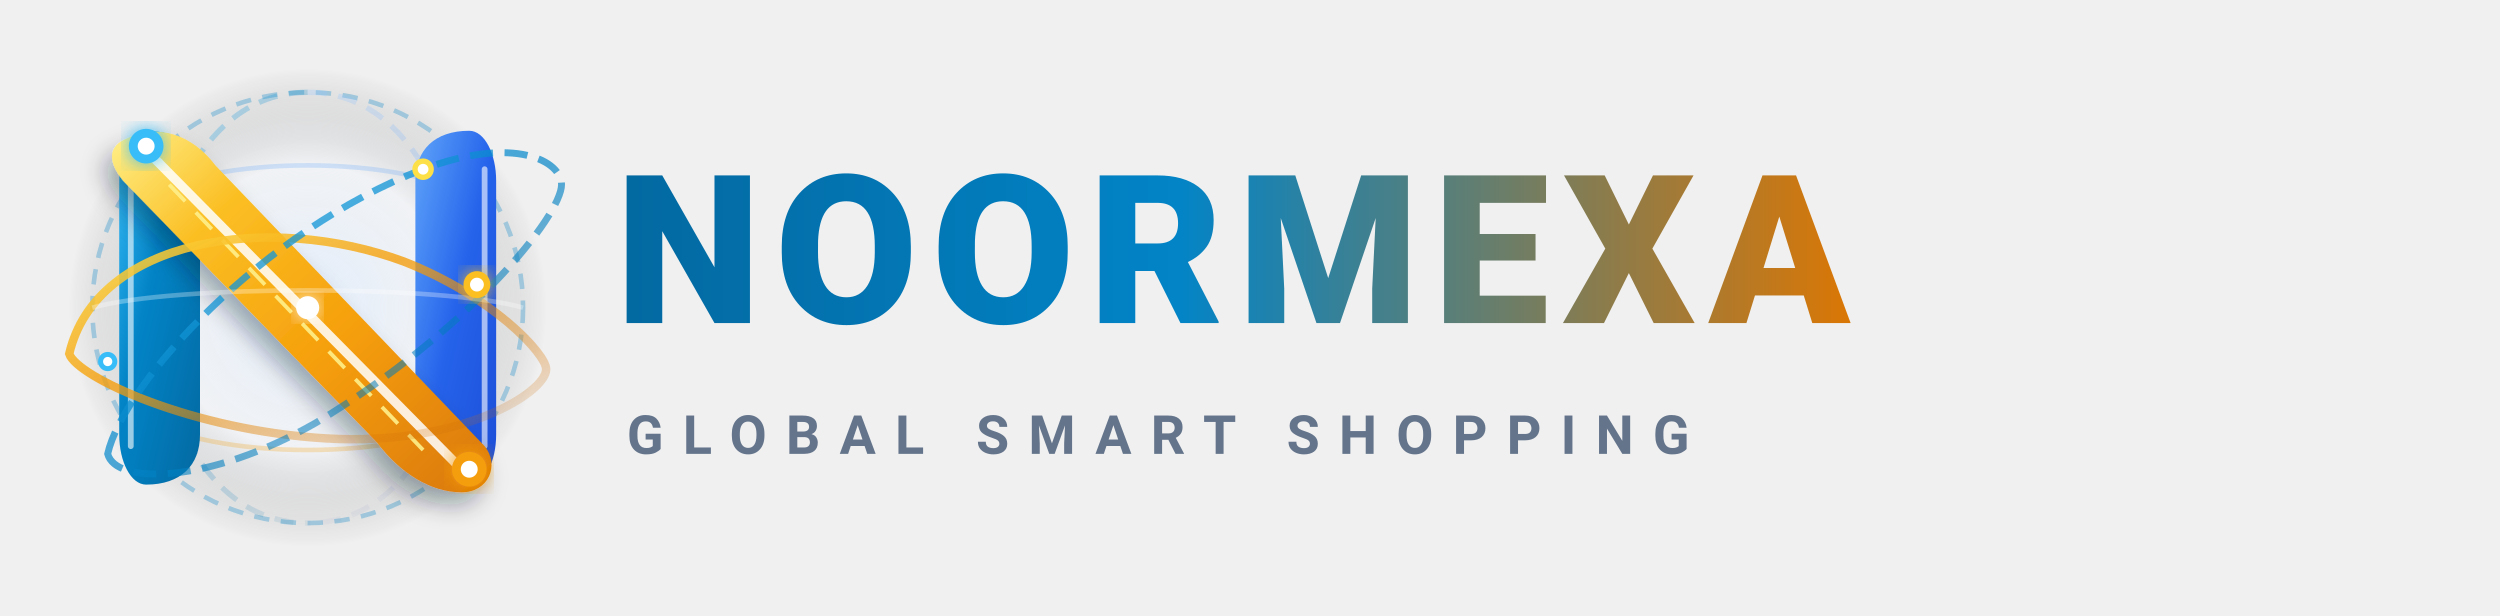
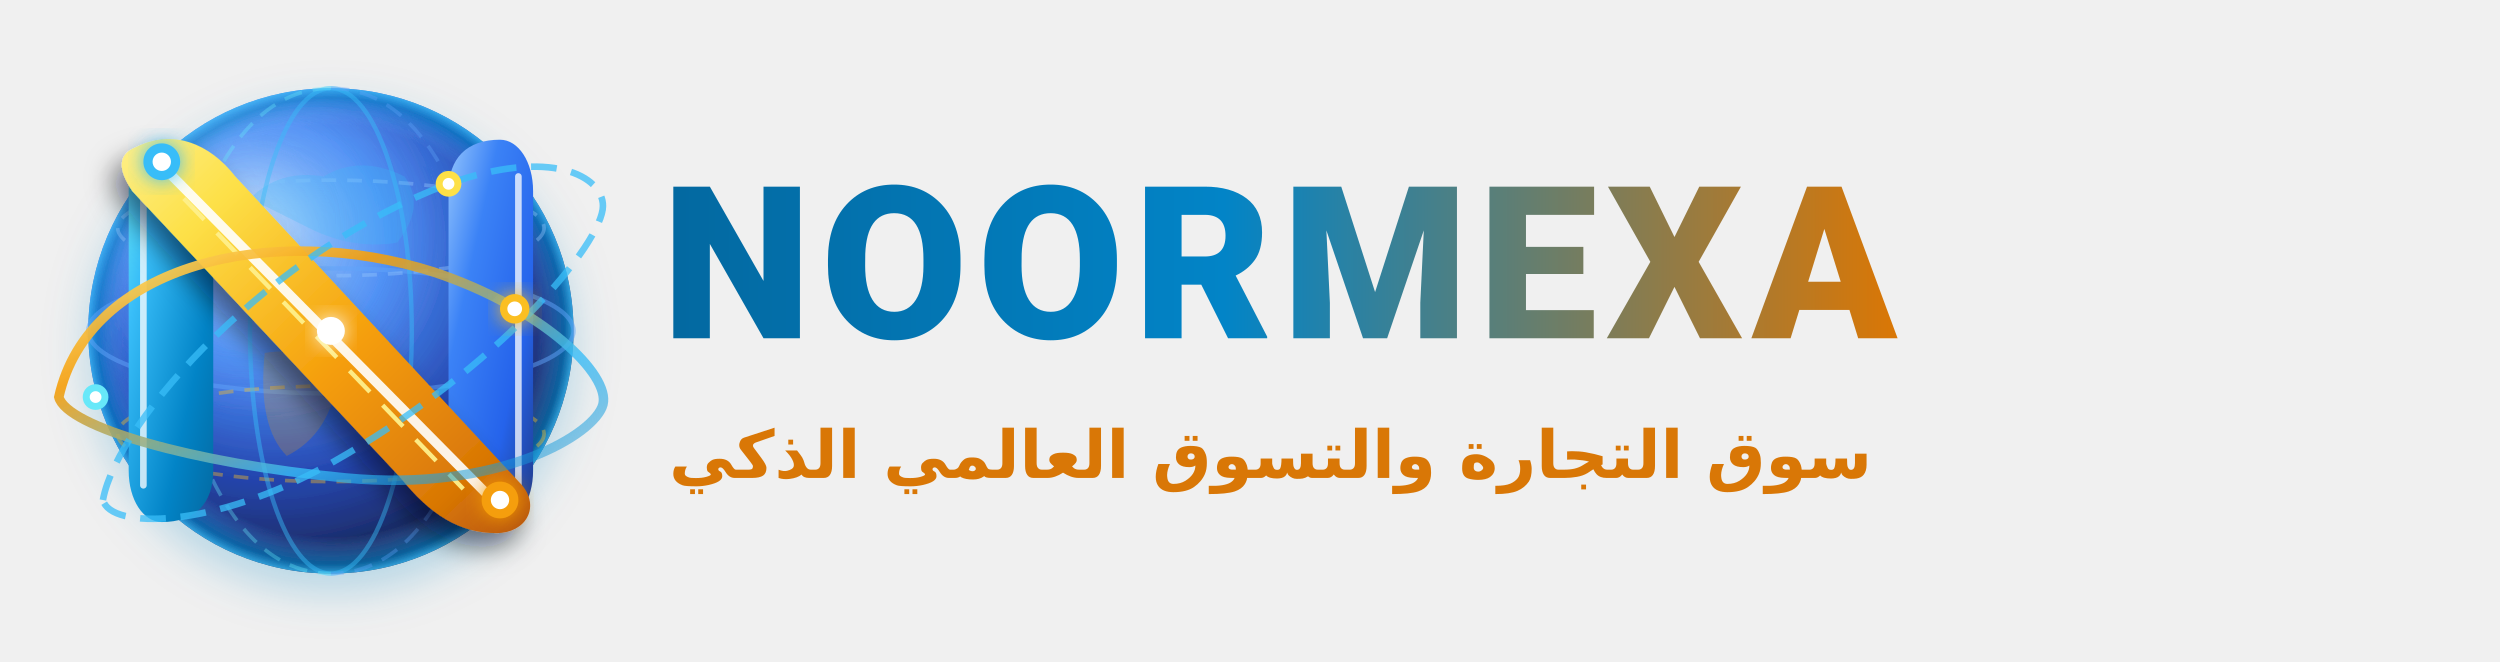
- <svg xmlns="http://www.w3.org/2000/svg" viewBox="0 0 650 160" width="100%" height="100%" fill="none">
+ <svg xmlns="http://www.w3.org/2000/svg" viewBox="0 0 680 180" width="100%" height="100%" fill="none">
  <defs>
-     <radialGradient id="globe_core_glow" cx="50%" cy="50%" r="50%">
-       <stop offset="0%" stop-color="#DBEAFE" stop-opacity="0.75" />
-       <stop offset="60%" stop-color="#EFF6FF" stop-opacity="0.3" />
-       <stop offset="100%" stop-color="#000000" stop-opacity="0" />
+     <radialGradient id="lg_globe_sphere" cx="38%" cy="32%" r="68%">
+       <stop offset="0%" stop-color="#93C5FD" stop-opacity="0.9" />
+       <stop offset="35%" stop-color="#3B82F6" stop-opacity="0.85" />
+       <stop offset="70%" stop-color="#1E40AF" stop-opacity="0.95" />
+       <stop offset="100%" stop-color="#172554" stop-opacity="1" />
    </radialGradient>
-     <linearGradient id="n_left_grad" x1="0%" y1="0%" x2="100%" y2="100%">
-       <stop offset="0%" stop-color="#38BDF8" />
-       <stop offset="40%" stop-color="#0284C7" />
+     <radialGradient id="lg_globe_rim" cx="50%" cy="50%" r="50%">
+       <stop offset="85%" stop-color="#60A5FA" stop-opacity="0" />
+       <stop offset="96%" stop-color="#0284C7" stop-opacity="0.6" />
+       <stop offset="100%" stop-color="#38BDF8" stop-opacity="0.8" />
+     </radialGradient>
+     <radialGradient id="lg_sun_highlight" cx="32%" cy="28%" r="42%">
+       <stop offset="0%" stop-color="#FFFFFF" stop-opacity="0.6" />
+       <stop offset="45%" stop-color="#93C5FD" stop-opacity="0.2" />
+       <stop offset="100%" stop-color="#3B82F6" stop-opacity="0" />
+     </radialGradient>
+     <linearGradient id="lg_n_left_grad" x1="0%" y1="0%" x2="100%" y2="100%">
+       <stop offset="0%" stop-color="#67E8F9" />
+       <stop offset="25%" stop-color="#38BDF8" />
+       <stop offset="70%" stop-color="#0284C7" />
      <stop offset="100%" stop-color="#0369A1" />
    </linearGradient>
-     <linearGradient id="n_diagonal_grad" x1="0%" y1="0%" x2="100%" y2="100%">
+     <linearGradient id="lg_n_diagonal_grad" x1="0%" y1="0%" x2="100%" y2="100%">
      <stop offset="0%" stop-color="#FEF08A" />
-       <stop offset="25%" stop-color="#FBBF24" />
-       <stop offset="60%" stop-color="#F59E0B" />
-       <stop offset="100%" stop-color="#D97706" />
+       <stop offset="20%" stop-color="#FDE047" />
+       <stop offset="55%" stop-color="#F59E0B" />
+       <stop offset="85%" stop-color="#D97706" />
+       <stop offset="100%" stop-color="#B45309" />
    </linearGradient>
-     <linearGradient id="n_right_grad" x1="0%" y1="0%" x2="100%" y2="100%">
-       <stop offset="0%" stop-color="#60A5FA" />
-       <stop offset="50%" stop-color="#2563EB" />
-       <stop offset="100%" stop-color="#1D4ED8" />
+     <linearGradient id="lg_n_right_grad" x1="0%" y1="0%" x2="100%" y2="100%">
+       <stop offset="0%" stop-color="#93C5FD" />
+       <stop offset="30%" stop-color="#3B82F6" />
+       <stop offset="70%" stop-color="#2563EB" />
+       <stop offset="100%" stop-color="#1E3A8A" />
    </linearGradient>
-     <linearGradient id="orbit_gold" x1="0%" y1="0%" x2="100%" y2="100%">
-       <stop offset="0%" stop-color="#FDE047" stop-opacity="0.9" />
-       <stop offset="40%" stop-color="#F59E0B" stop-opacity="0.8" />
-       <stop offset="80%" stop-color="#D97706" stop-opacity="0.3" />
-       <stop offset="100%" stop-color="#B45309" stop-opacity="0" />
+     <linearGradient id="lg_orbit_ring_grad" x1="0%" y1="0%" x2="100%" y2="100%">
+       <stop offset="0%" stop-color="#FEF08A" stop-opacity="0.95" />
+       <stop offset="30%" stop-color="#F59E0B" stop-opacity="0.9" />
+       <stop offset="70%" stop-color="#38BDF8" stop-opacity="0.8" />
+       <stop offset="100%" stop-color="#0284C7" stop-opacity="0.3" />
    </linearGradient>
-     <linearGradient id="orbit_cyan" x1="0%" y1="0%" x2="100%" y2="100%">
-       <stop offset="0%" stop-color="#38BDF8" stop-opacity="0.9" />
-       <stop offset="50%" stop-color="#0284C7" stop-opacity="0.7" />
-       <stop offset="100%" stop-color="#0369A1" stop-opacity="0.2" />
-     </linearGradient>
-     <linearGradient id="orbit_meridian" x1="0%" y1="0%" x2="0%" y2="100%">
-       <stop offset="0%" stop-color="#93C5FD" stop-opacity="0.8" />
-       <stop offset="50%" stop-color="#3B82F6" stop-opacity="0.5" />
-       <stop offset="100%" stop-color="#1E40AF" stop-opacity="0.1" />
-     </linearGradient>
-     <linearGradient id="brand_text_grad" x1="0%" y1="0%" x2="100%" y2="0%">
+     <linearGradient id="lg_brand_text_grad" x1="0%" y1="0%" x2="100%" y2="0%">
      <stop offset="0%" stop-color="#0369A1" />
      <stop offset="45%" stop-color="#0284C7" />
      <stop offset="100%" stop-color="#D97706" />
    </linearGradient>
-     <filter id="node_glow" x="-20%" y="-20%" width="140%" height="140%">
-       <feGaussianBlur stdDeviation="2.5" result="blur" />
+     <filter id="lg_node_glow" x="-40%" y="-40%" width="180%" height="180%">
+       <feGaussianBlur stdDeviation="2.8" result="blur" />
      <feComposite in="SourceGraphic" in2="blur" operator="over" />
    </filter>
-     <filter id="ribbon_shadow" x="-30%" y="-30%" width="160%" height="160%">
-       <feDropShadow dx="-2" dy="3.5" stdDeviation="3" flood-color="#0F172A" flood-opacity="0.35" />
+     <filter id="lg_ribbon_shadow" x="-40%" y="-40%" width="180%" height="180%">
+       <feDropShadow dx="-2.5" dy="4" stdDeviation="3.5" flood-color="#020617" flood-opacity="0.5" />
+     </filter>
+     <filter id="lg_globe_shadow" x="-20%" y="-20%" width="140%" height="140%">
+       <feDropShadow dx="0" dy="5" stdDeviation="6" flood-color="#0284C7" flood-opacity="0.25" />
    </filter>
  </defs>
-   <g id="noormexa-emblem-group">
-     <circle cx="80" cy="80" r="62" fill="url(#globe_core_glow)" />
-     <circle cx="80" cy="80" r="56" stroke="#0284C7" stroke-width="1.2" stroke-dasharray="4 3" stroke-opacity="0.3" />
-     <path d="M 80,24 C 44,24 38,80 38,80 C 38,80 44,136 80,136" stroke="url(#orbit_cyan)" stroke-width="1.4" stroke-opacity="0.35" stroke-dasharray="5 3" fill="none" />
-     <path d="M 80,24 C 116,24 122,80 122,80 C 122,80 116,136 80,136" stroke="url(#orbit_meridian)" stroke-width="1.4" stroke-opacity="0.35" stroke-dasharray="5 3" fill="none" />
-     <path d="M 36,52 C 55,40 105,40 124,52" stroke="#60A5FA" stroke-width="1.2" stroke-opacity="0.25" fill="none" />
-     <path d="M 36,108 C 55,120 105,120 124,108" stroke="#F59E0B" stroke-width="1.2" stroke-opacity="0.25" fill="none" />
-     <path d="M 38,34           C 47,34 52,39 52,47           L 52,113           C 52,121 47,126 38,126           C 34,126 31,120 31,113           L 31,47           C 31,40 34,34 38,34 Z" fill="url(#n_left_grad)" />
-     <path d="M 34,44 L 34,116" stroke="#FFFFFF" stroke-width="1.5" stroke-linecap="round" stroke-opacity="0.6" fill="none" />
-     <path d="M 122,34           C 126,34 129,40 129,47           L 129,113           C 129,120 126,126 122,126           C 113,126 108,121 108,113           L 108,47           C 108,39 113,34 122,34 Z" fill="url(#n_right_grad)" />
-     <path d="M 126,44 L 126,116" stroke="#FFFFFF" stroke-width="1.5" stroke-linecap="round" stroke-opacity="0.6" fill="none" />
-     <path d="M 33,36           C 41,32 50,35 56,43           L 126,116           C 130,121 127,128 120,128           C 112,128 104,123 98,115           L 32,47           C 28,42 28,38 33,36 Z" fill="url(#n_diagonal_grad)" filter="url(#ribbon_shadow)" />
-     <path d="M 37,38 L 121,123" stroke="#FFFFFF" stroke-width="2.4" stroke-linecap="round" stroke-opacity="0.85" fill="none" />
-     <path d="M 44,48 L 110,117" stroke="#FEF08A" stroke-width="1" stroke-dasharray="6 4" stroke-opacity="0.9" fill="none" />
-     <path d="M 18,92           C 25,62 70,55 105,68           C 128,77 142,92 142,96           C 142,102 120,116 85,114           C 50,112 20,98 18,92 Z" stroke="url(#orbit_gold)" stroke-width="2.2" fill="none" />
-     <path d="M 28,118           C 32,100 68,60 110,44           C 134,35 146,42 146,48           C 146,56 122,86 82,110           C 54,126 30,126 28,118 Z" stroke="url(#orbit_cyan)" stroke-width="1.8" stroke-dasharray="6 3" fill="none" />
-     <path d="M 24,80 C 45,74 115,74 136,80" stroke="#FFFFFF" stroke-width="1.2" stroke-opacity="0.3" fill="none" />
-     <circle cx="38" cy="38" r="4.5" fill="#38BDF8" filter="url(#node_glow)" />
-     <circle cx="38" cy="38" r="2.2" fill="#FFFFFF" />
-     <circle cx="124" cy="74" r="3.5" fill="#FBBF24" filter="url(#node_glow)" />
-     <circle cx="124" cy="74" r="1.8" fill="#FFFFFF" />
-     <circle cx="122" cy="122" r="4.5" fill="#F59E0B" filter="url(#node_glow)" />
-     <circle cx="122" cy="122" r="2.2" fill="#FFFFFF" />
-     <circle cx="28" cy="94" r="2.5" fill="#38BDF8" />
-     <circle cx="28" cy="94" r="1.2" fill="#FFFFFF" />
-     <circle cx="110" cy="44" r="2.8" fill="#FDE047" />
-     <circle cx="110" cy="44" r="1.4" fill="#FFFFFF" />
-     <circle cx="80" cy="80" r="3" fill="#FFFFFF" filter="url(#node_glow)" />
+   <g id="noormexa-3d-globe-emblem" transform="translate(0, 0)">
+     <g filter="url(#lg_globe_shadow)">
+       <circle cx="90" cy="90" r="66" fill="url(#lg_globe_sphere)" />
+       <circle cx="90" cy="90" r="66" fill="url(#lg_globe_rim)" />
+       <circle cx="90" cy="90" r="66" fill="url(#lg_sun_highlight)" />
+     </g>
+     <ellipse cx="90" cy="90" rx="66" ry="17" stroke="#60A5FA" stroke-width="1.2" stroke-opacity="0.5" fill="none" />
+     <ellipse cx="90" cy="62" rx="58" ry="13" stroke="#93C5FD" stroke-width="1" stroke-dasharray="4 3" stroke-opacity="0.4" fill="none" />
+     <ellipse cx="90" cy="118" rx="58" ry="13" stroke="#FBBF24" stroke-width="1" stroke-dasharray="4 3" stroke-opacity="0.4" fill="none" />
+     <ellipse cx="90" cy="90" rx="22" ry="66" stroke="#38BDF8" stroke-width="1.2" stroke-opacity="0.45" fill="none" />
+     <path d="M 90,24 C 54,24 46,90 46,90 C 46,90 54,156 90,156" stroke="#67E8F9" stroke-width="1" stroke-dasharray="5 3" stroke-opacity="0.35" fill="none" />
+     <path d="M 90,24 C 126,24 134,90 134,90 C 134,90 126,156 90,156" stroke="#60A5FA" stroke-width="1" stroke-dasharray="5 3" stroke-opacity="0.35" fill="none" />
+     <path d="M 68,54 Q 76,46 88,48 Q 98,42 110,48 Q 116,56 108,66 Q 96,68 84,62 Z" fill="#38BDF8" fill-opacity="0.25" />
+     <path d="M 72,96 Q 84,94 92,102 Q 90,118 78,124 Q 70,116 72,96 Z" fill="#F59E0B" fill-opacity="0.22" />
+     <path d="M 44,38           C 53,38 58,43 58,52           L 58,128           C 58,137 53,142 44,142           C 39,142 35,136 35,128           L 35,52           C 35,44 39,38 44,38 Z" fill="url(#lg_n_left_grad)" />
+     <path d="M 39,48 L 39,132" stroke="#FFFFFF" stroke-width="1.8" stroke-linecap="round" stroke-opacity="0.75" fill="none" />
+     <path d="M 136,38           C 141,38 145,44 145,52           L 145,128           C 145,136 141,142 136,142           C 127,142 122,137 122,128           L 122,52           C 122,43 127,38 136,38 Z" fill="url(#lg_n_right_grad)" />
+     <path d="M 141,48 L 141,132" stroke="#FFFFFF" stroke-width="1.8" stroke-linecap="round" stroke-opacity="0.75" fill="none" />
+     <path d="M 37,40           C 47,35 57,39 64,48           L 142,132           C 147,138 143,145 135,145           C 125,145 117,140 109,130           L 36,52           C 32,46 32,42 37,40 Z" fill="url(#lg_n_diagonal_grad)" filter="url(#lg_ribbon_shadow)" />
+     <path d="M 42,43 L 137,139" stroke="#FFFFFF" stroke-width="2.6" stroke-linecap="round" stroke-opacity="0.9" fill="none" />
+     <path d="M 50,54 L 126,133" stroke="#FEF08A" stroke-width="1.2" stroke-dasharray="8 5" stroke-opacity="0.95" fill="none" />
+     <path d="M 16,108           C 24,72 74,60 118,74           C 148,84 166,102 164,110           C 162,118 136,134 94,130           C 52,126 18,116 16,108 Z" stroke="url(#lg_orbit_ring_grad)" stroke-width="2.6" fill="none" />
+     <path d="M 28,136           C 32,114 74,68 122,50           C 150,40 164,48 164,56           C 164,66 136,100 90,126           C 58,144 30,144 28,136 Z" stroke="#38BDF8" stroke-width="1.8" stroke-dasharray="7 4" stroke-opacity="0.75" fill="none" />
+     <circle cx="44" cy="44" r="5" fill="#38BDF8" filter="url(#lg_node_glow)" />
+     <circle cx="44" cy="44" r="2.5" fill="#FFFFFF" />
+     <circle cx="136" cy="136" r="5" fill="#F59E0B" filter="url(#lg_node_glow)" />
+     <circle cx="136" cy="136" r="2.5" fill="#FFFFFF" />
+     <circle cx="140" cy="84" r="4" fill="#FBBF24" filter="url(#lg_node_glow)" />
+     <circle cx="140" cy="84" r="2" fill="#FFFFFF" />
+     <circle cx="26" cy="108" r="3.5" fill="#67E8F9" />
+     <circle cx="26" cy="108" r="1.6" fill="#FFFFFF" />
+     <circle cx="122" cy="50" r="3.5" fill="#FDE047" />
+     <circle cx="122" cy="50" r="1.6" fill="#FFFFFF" />
+     <circle cx="90" cy="90" r="3.8" fill="#FFFFFF" filter="url(#lg_node_glow)" />
  </g>
-   <g id="noormexa-typography" transform="translate(160, 0)">
-     <text x="0" y="84" font-family="system-ui, -apple-system, BlinkMacSystemFont, 'Montserrat', 'Segoe UI', Roboto, sans-serif" font-size="54" font-weight="900" letter-spacing="3.5px" fill="url(#brand_text_grad)">
+   <g id="noormexa-wordmark" transform="translate(180, 0)">
+     <text x="0" y="92" font-family="system-ui, -apple-system, BlinkMacSystemFont, 'Montserrat', 'Segoe UI', Roboto, sans-serif" font-size="58" font-weight="900" letter-spacing="2.5px" fill="url(#lg_brand_text_grad)">
      NOORMEXA
    </text>
-     <text x="3" y="118" font-family="system-ui, -apple-system, BlinkMacSystemFont, 'Montserrat', 'Segoe UI', Roboto, sans-serif" font-size="14" font-weight="600" letter-spacing="5px" fill="#64748B">
-       GLOBAL SMART SHOPPING
+     <text x="2" y="130" font-family="system-ui, -apple-system, BlinkMacSystemFont, 'Cairo', 'Segoe UI', Tahoma, sans-serif" font-size="18" font-weight="700" fill="#D97706">
+       سوق التجارة والتسوق العالمي الذكي
    </text>
  </g>
</svg>
